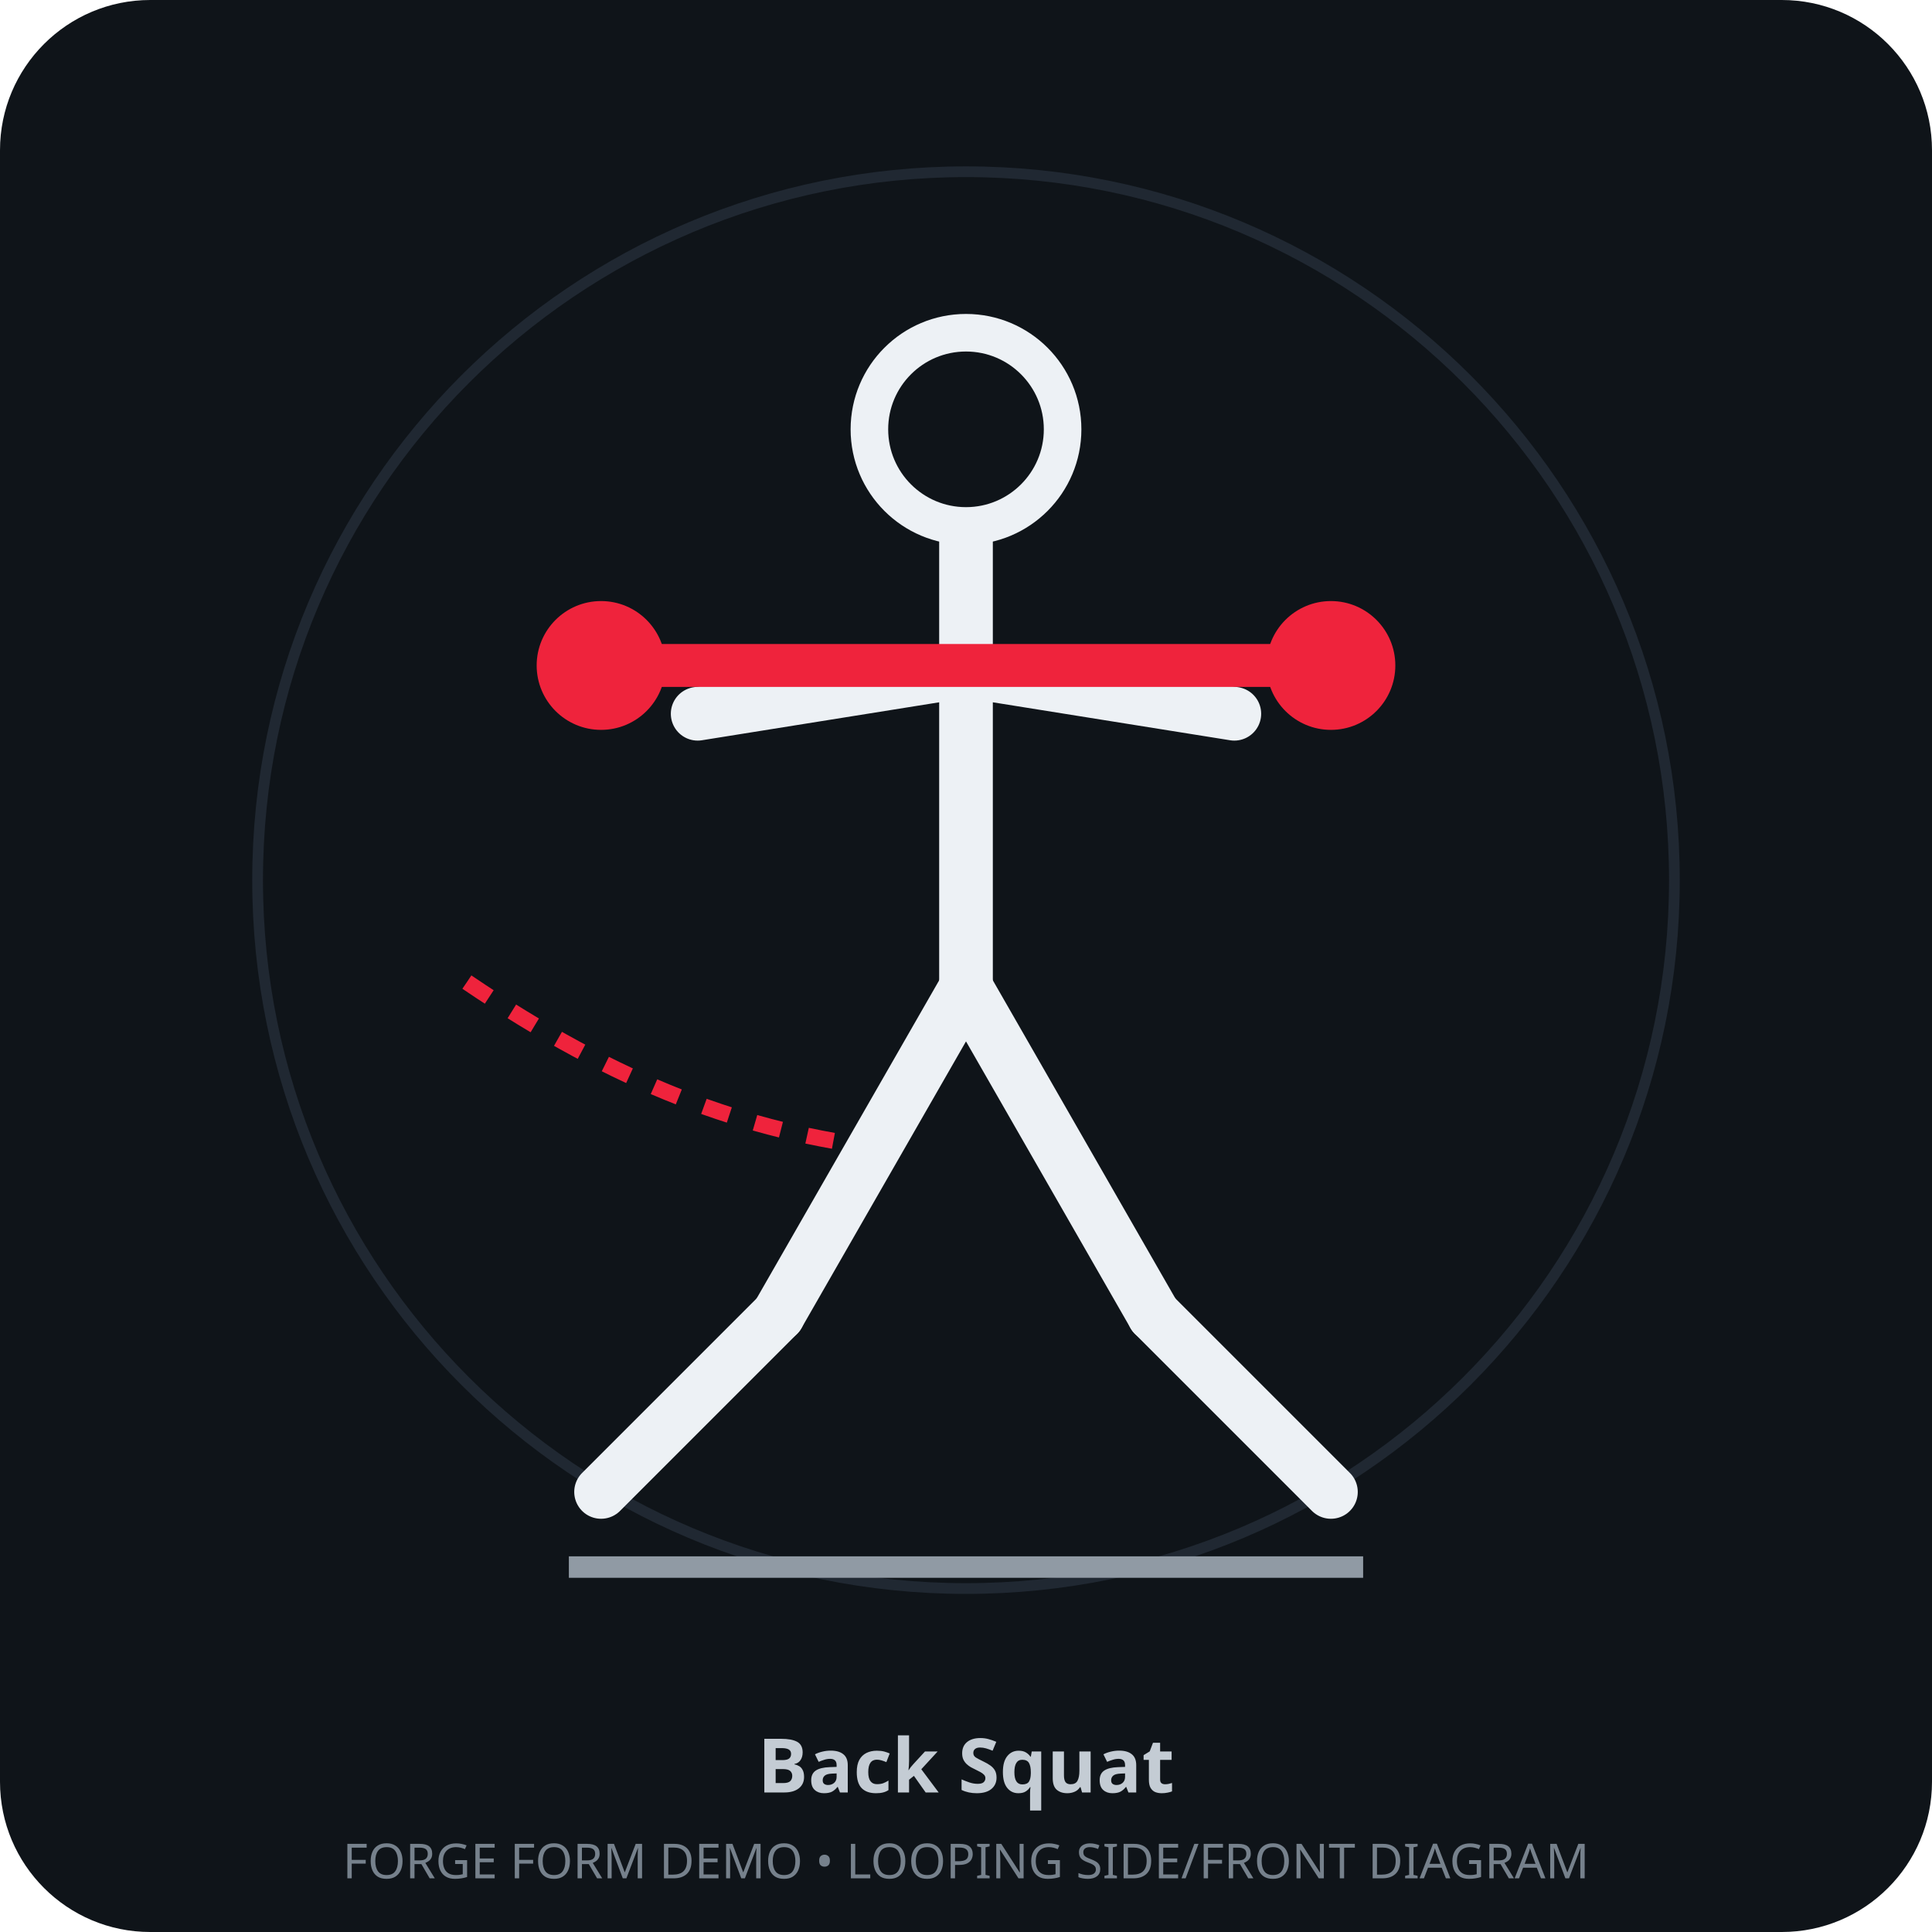
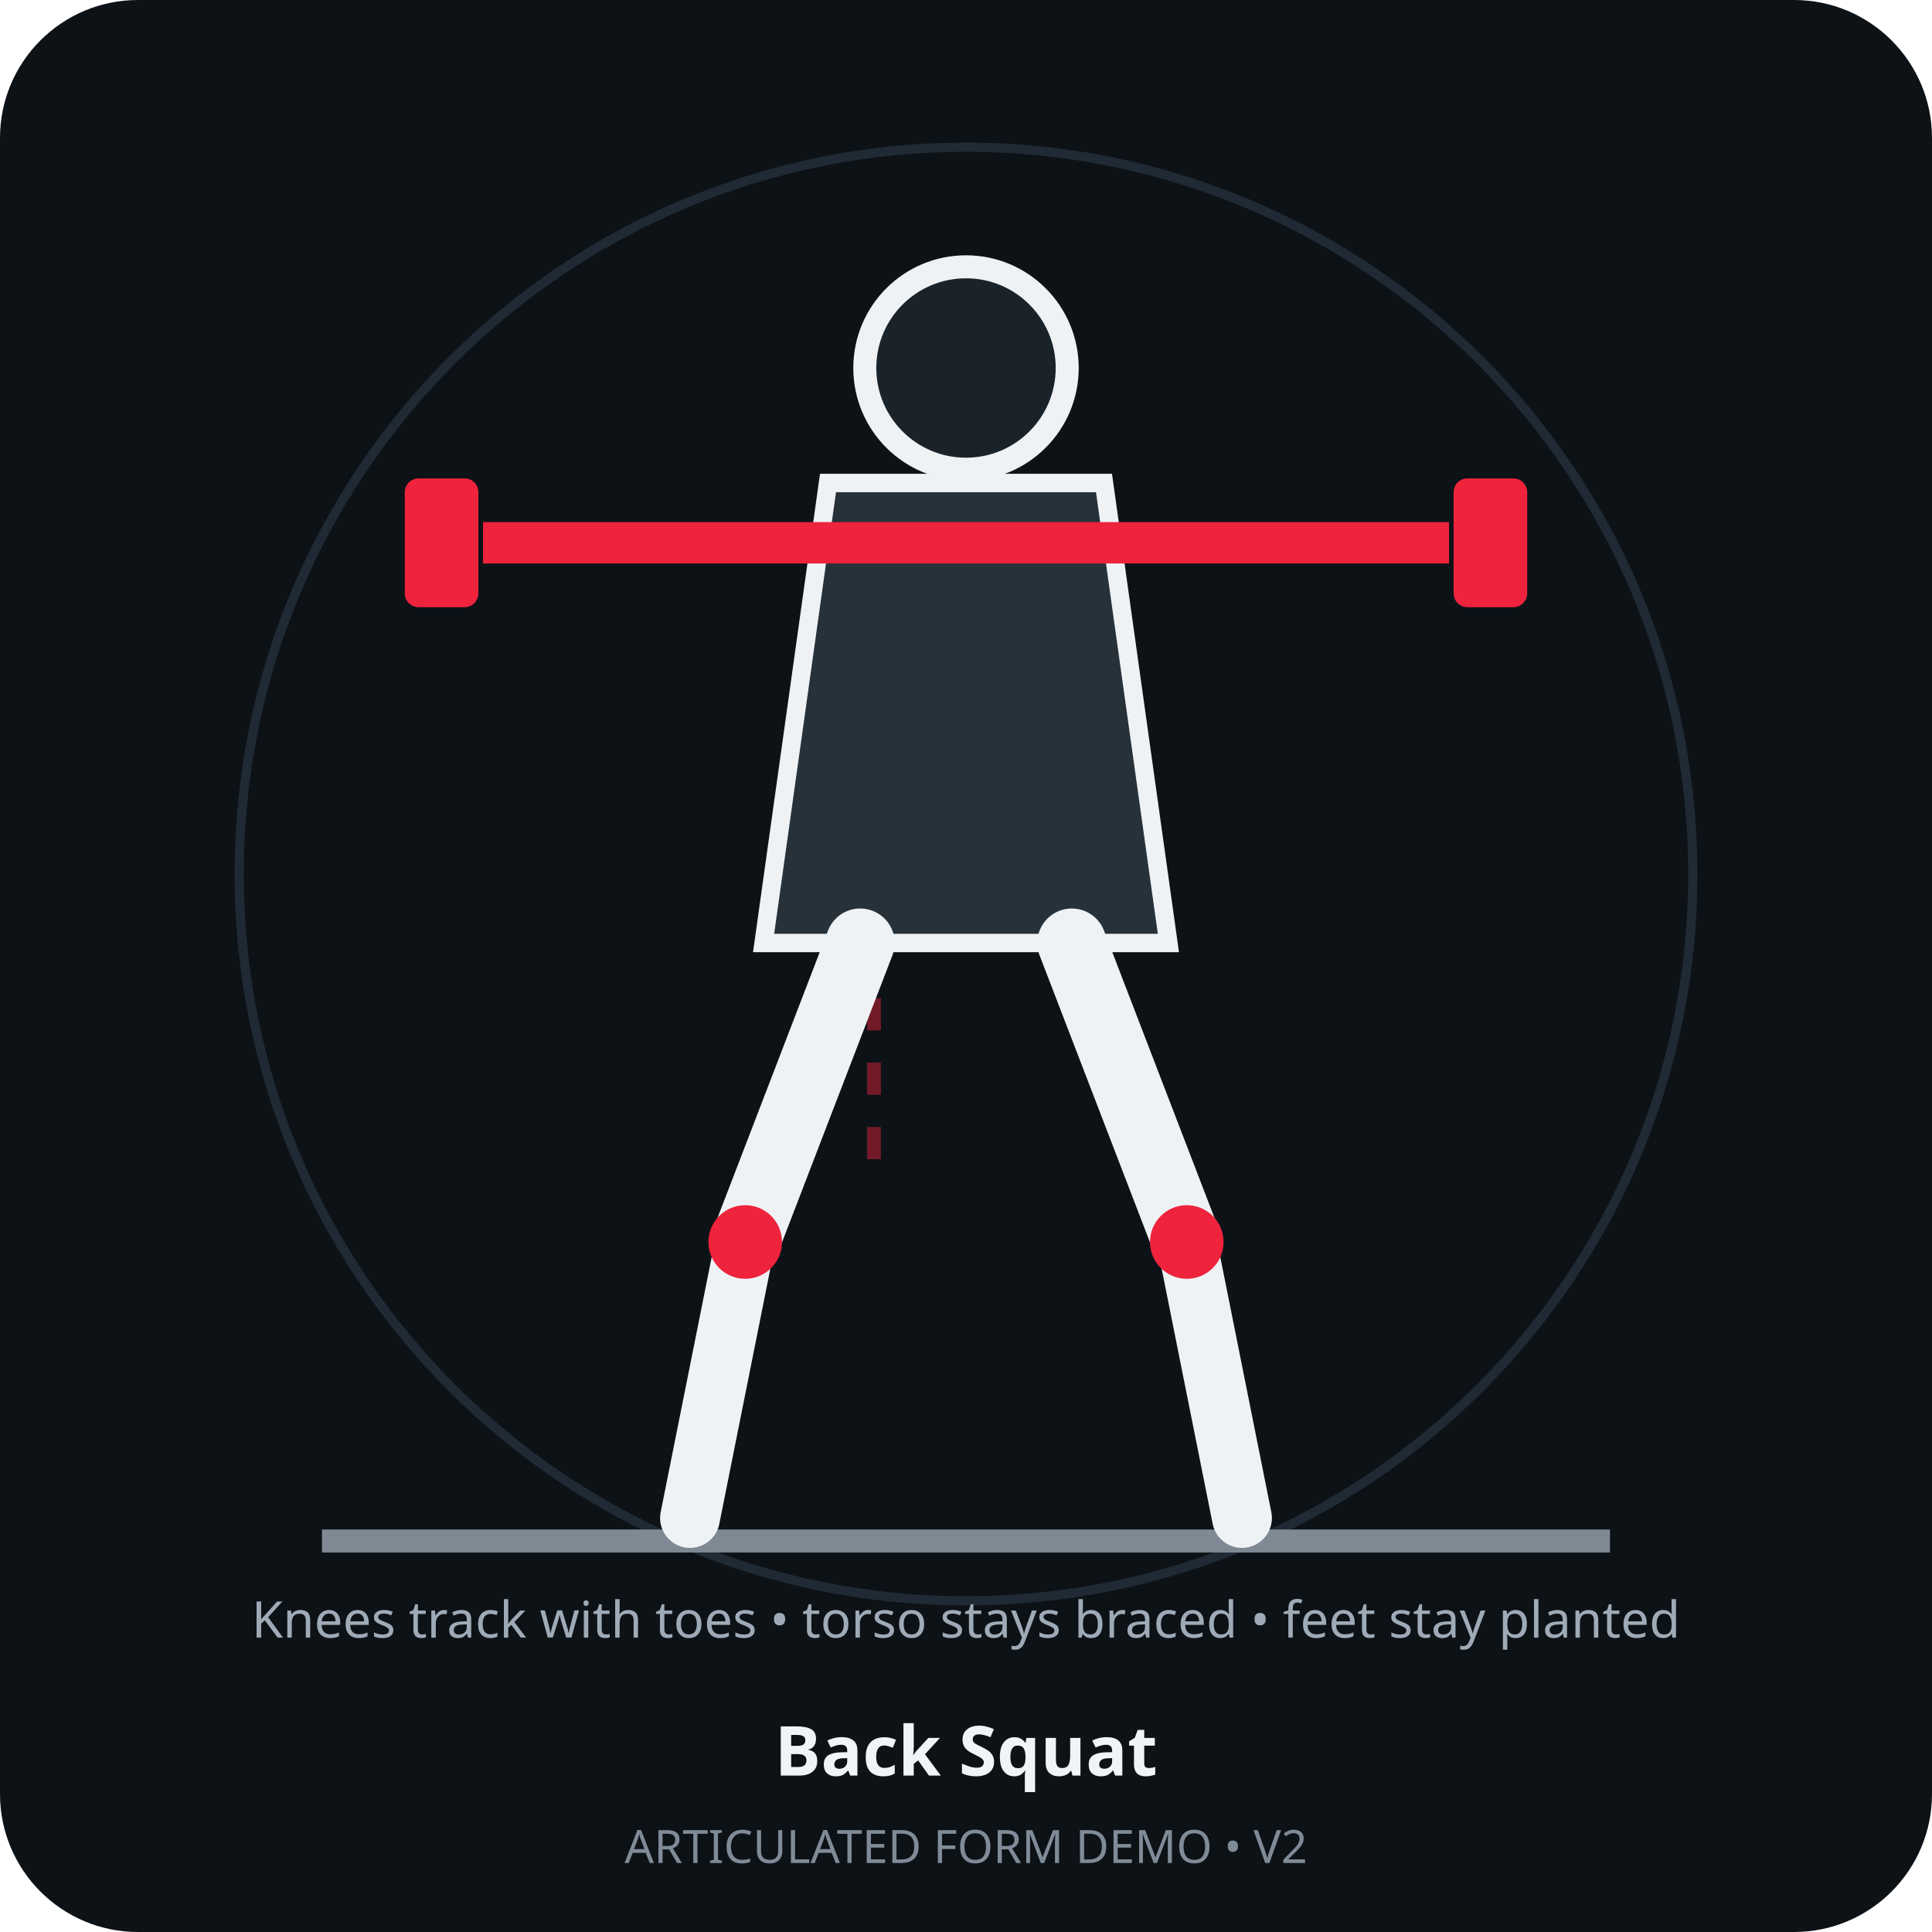
- <svg xmlns="http://www.w3.org/2000/svg" viewBox="0 0 360 360" role="img" aria-label="Back Squat form demonstration">
-   <rect width="360" height="360" rx="28" fill="#0f1419" />
-   <circle cx="180" cy="164" r="132" fill="none" stroke="#202832" stroke-width="2" />
-   <path d="M106 292 H254" stroke="#909aa4" stroke-width="4" />
-   <path d="M87 183 C115 202 139 211 165 214" fill="none" stroke="#ef233c" stroke-width="3" stroke-dasharray="5 5" />
-   <g stroke="#edf1f5" stroke-width="10" stroke-linecap="round" stroke-linejoin="round" fill="none">
-     <circle cx="180" cy="80" r="18" stroke-width="7" />
-     <path d="M180 100 L180 184" />
-     <path d="M180 125 L130 133 M180 125 L230 133" />
-     <path d="M180 184 L145 245 M180 184 L215 245" />
-     <path d="M145 245 L112 278 M215 245 L248 278" />
-     <path d="M112 124 H248" stroke="#ef233c" stroke-width="8" />
-     <circle cx="112" cy="124" r="12" fill="#ef233c" stroke="none" />
-     <circle cx="248" cy="124" r="12" fill="#ef233c" stroke="none" />
-     <animateTransform attributeName="transform" type="translate" values="0 0;0 58;0 58;0 0;0 0" keyTimes="0;.32;.48;.8;1" dur="3s" repeatCount="indefinite" />
+ <svg xmlns="http://www.w3.org/2000/svg" viewBox="0 0 420 420" role="img" aria-label="Back Squat articulated form demonstration">
+   <rect width="420" height="420" rx="30" fill="#0d1217" />
+   <circle cx="210" cy="190" r="158" fill="none" stroke="#202a34" stroke-width="2" />
+   <path d="M70 335 H350" stroke="#7e8994" stroke-width="5" />
+   <path d="M190 105 V255" stroke="#ef233c" stroke-width="3" stroke-dasharray="7 7" opacity=".45" />
+   <circle cx="210" cy="80" r="22" fill="#1b232a" stroke="#eef2f5" stroke-width="5">
+     <animate attributeName="cy" values="80;133;133;80" dur="3.2s" repeatCount="indefinite" />
+   </circle>
+   <polygon points="180,105 240,105 254,205 166,205" fill="#27313a" stroke="#eef2f5" stroke-width="4">
+     <animate attributeName="points" values="180,105 240,105 254,205 166,205;178,158 242,158 260,244 160,244;178,158 242,158 260,244 160,244;180,105 240,105 254,205 166,205" dur="3.2s" repeatCount="indefinite" />
+   </polygon>
+   <g>
+     <line x1="105" y1="118" x2="315" y2="118" stroke="#ef233c" stroke-width="9" />
+     <rect x="88" y="104" width="16" height="28" rx="3" fill="#ef233c" />
+     <rect x="316" y="104" width="16" height="28" rx="3" fill="#ef233c" />
+     <animateTransform attributeName="transform" type="translate" values="0 0;0 53;0 53;0 0" dur="3.2s" repeatCount="indefinite" />
  </g>
-   <text x="180" y="334" text-anchor="middle" fill="#c4ccd4" font-family="system-ui,sans-serif" font-size="14" font-weight="700">Back Squat</text>
-   <text x="180" y="350" text-anchor="middle" fill="#76818c" font-family="system-ui,sans-serif" font-size="9">FORGE FORM DEMO • LOOPING SIDE/FRONT DIAGRAM</text>
+   <line x1="187" y1="205" x2="162" y2="270" stroke="#eef2f5" stroke-width="15" stroke-linecap="round">
+     <animate attributeName="x1" values="187;178;178;187" dur="3.2s" repeatCount="indefinite" />
+     <animate attributeName="y1" values="205;244;244;205" dur="3.2s" repeatCount="indefinite" />
+     <animate attributeName="x2" values="162;128;128;162" dur="3.2s" repeatCount="indefinite" />
+     <animate attributeName="y2" values="270;260;260;270" dur="3.2s" repeatCount="indefinite" />
+   </line>
+   <line x1="233" y1="205" x2="258" y2="270" stroke="#eef2f5" stroke-width="15" stroke-linecap="round">
+     <animate attributeName="x1" values="233;242;242;233" dur="3.2s" repeatCount="indefinite" />
+     <animate attributeName="y1" values="205;244;244;205" dur="3.2s" repeatCount="indefinite" />
+     <animate attributeName="x2" values="258;292;292;258" dur="3.2s" repeatCount="indefinite" />
+     <animate attributeName="y2" values="270;260;260;270" dur="3.2s" repeatCount="indefinite" />
+   </line>
+   <line x1="162" y1="270" x2="150" y2="330" stroke="#eef2f5" stroke-width="13" stroke-linecap="round">
+     <animate attributeName="x1" values="162;128;128;162" dur="3.2s" repeatCount="indefinite" />
+     <animate attributeName="y1" values="270;260;260;270" dur="3.2s" repeatCount="indefinite" />
+   </line>
+   <line x1="258" y1="270" x2="270" y2="330" stroke="#eef2f5" stroke-width="13" stroke-linecap="round">
+     <animate attributeName="x1" values="258;292;292;258" dur="3.2s" repeatCount="indefinite" />
+     <animate attributeName="y1" values="270;260;260;270" dur="3.2s" repeatCount="indefinite" />
+   </line>
+   <circle cx="162" cy="270" r="8" fill="#ef233c">
+     <animate attributeName="cx" values="162;128;128;162" dur="3.2s" repeatCount="indefinite" />
+     <animate attributeName="cy" values="270;260;260;270" dur="3.2s" repeatCount="indefinite" />
+   </circle>
+   <circle cx="258" cy="270" r="8" fill="#ef233c">
+     <animate attributeName="cx" values="258;292;292;258" dur="3.2s" repeatCount="indefinite" />
+     <animate attributeName="cy" values="270;260;260;270" dur="3.2s" repeatCount="indefinite" />
+   </circle>
+   <text x="210" y="356" text-anchor="middle" fill="#9eabb6" font-family="system-ui,sans-serif" font-size="11">Knees track with toes • torso stays braced • feet stay planted</text>
+   <text x="210" y="386" text-anchor="middle" fill="#f1f4f7" font-family="system-ui,sans-serif" font-size="15" font-weight="800">Back Squat</text>
+   <text x="210" y="405" text-anchor="middle" fill="#7f8b96" font-family="system-ui,sans-serif" font-size="10">ARTICULATED FORM DEMO • V2</text>
</svg>
